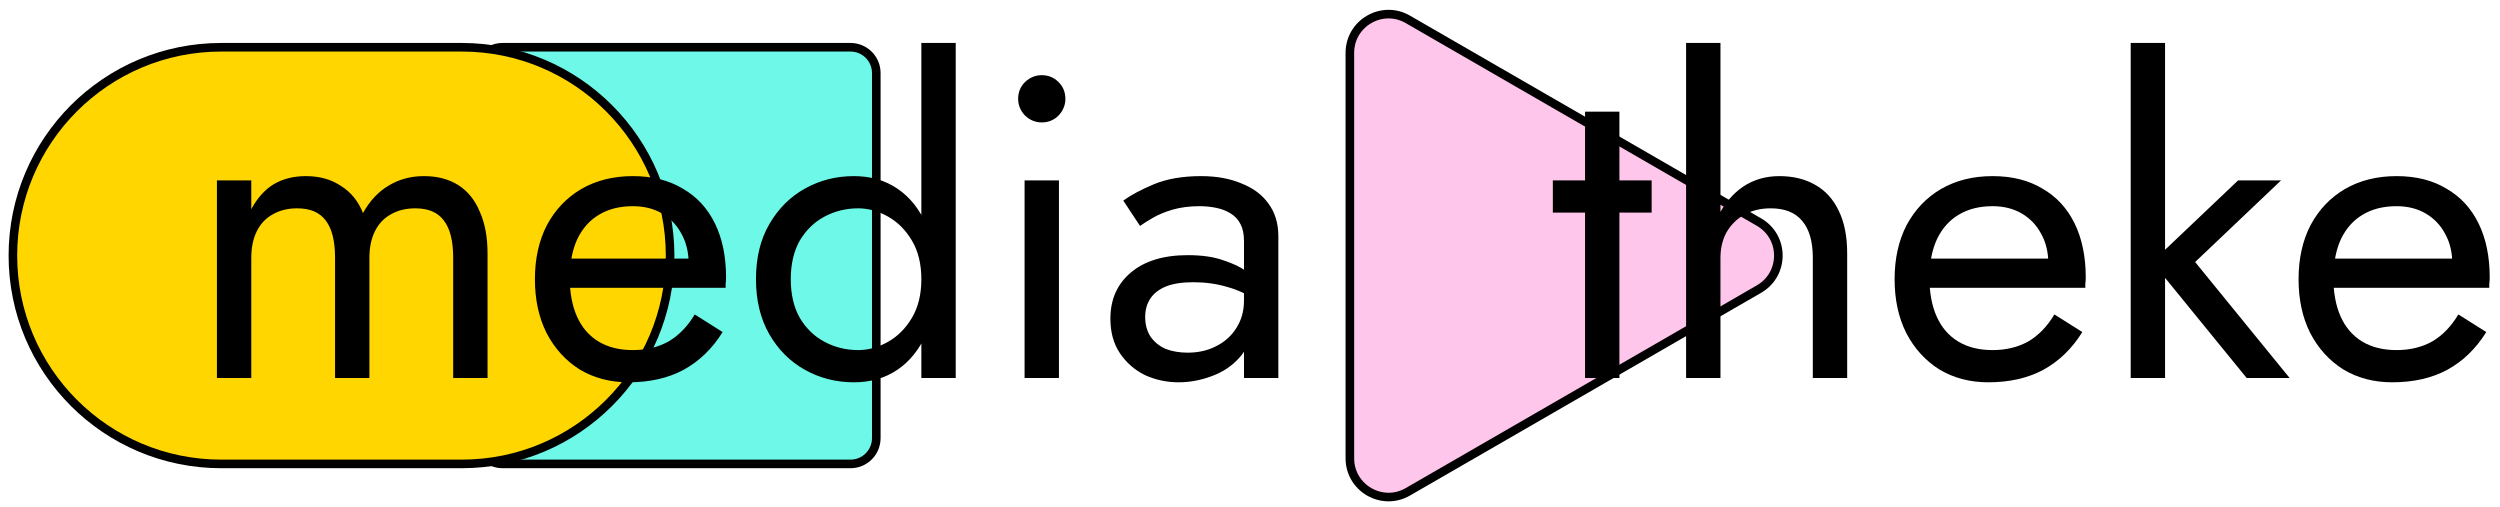
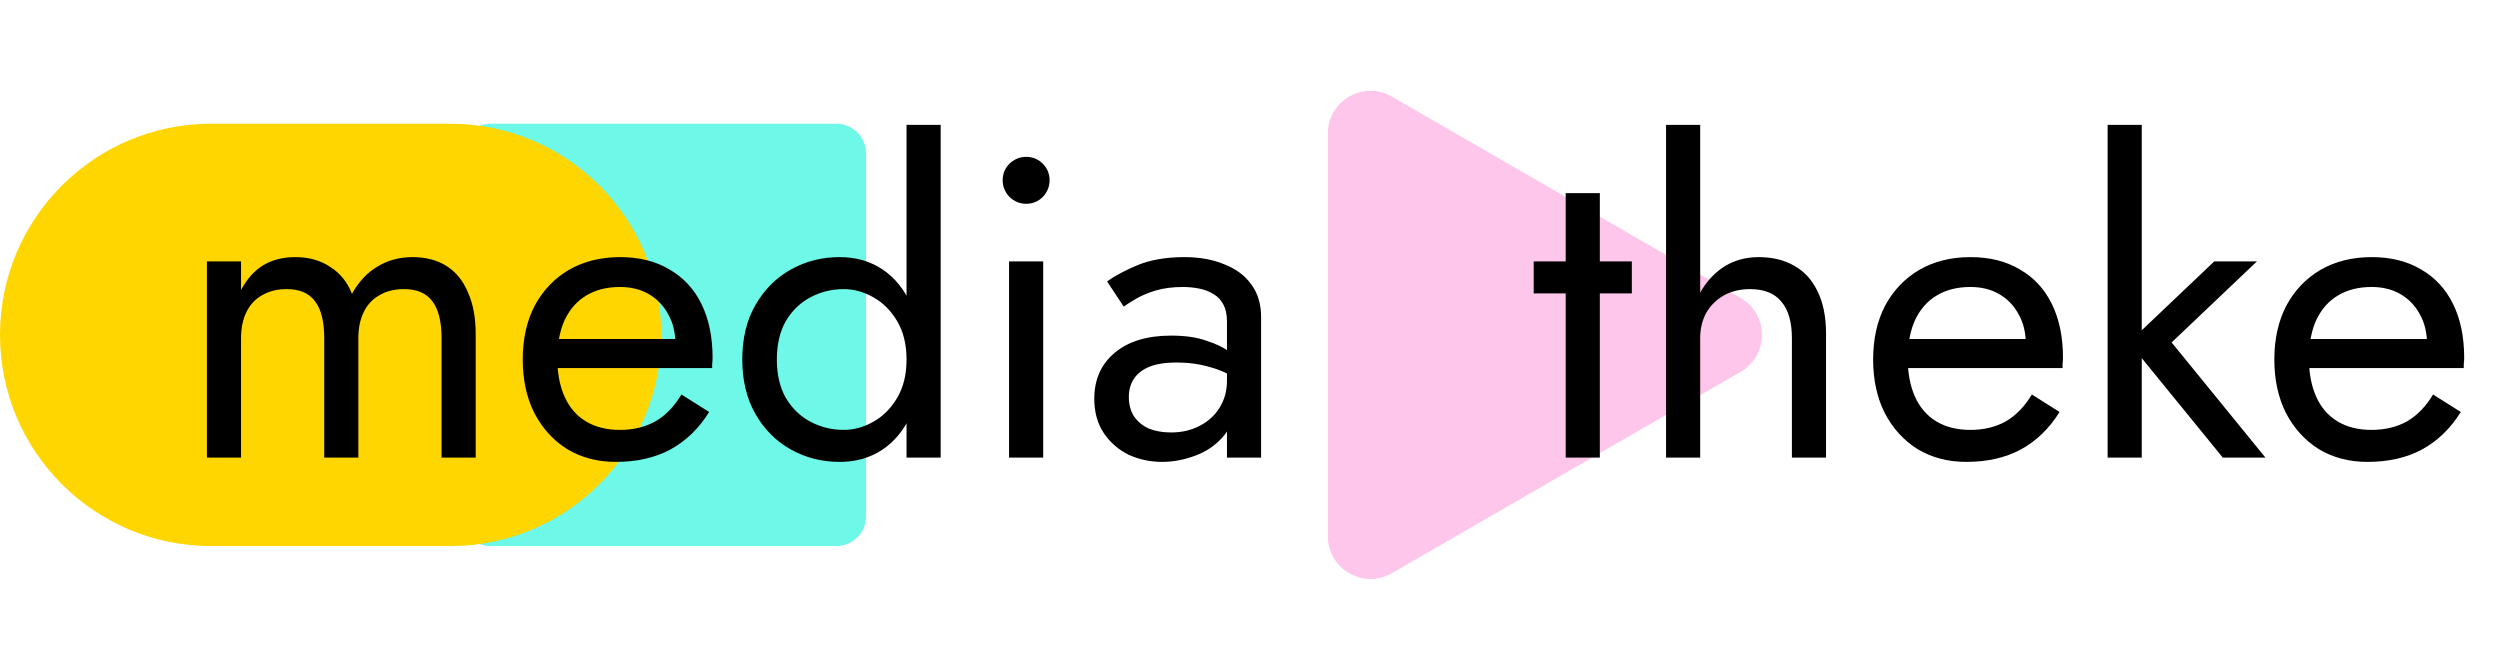
- <svg xmlns="http://www.w3.org/2000/svg" width="582" height="118">
-   <g>
-     <rect id="svg_2" stroke-width="2" stroke="black" fill="#6DF8E7" rx="6" height="97" width="93" y="11" x="111" />
-     <rect id="svg_3" stroke-width="2" stroke="black" fill="#FFD600" rx="48.5" height="97" width="153" y="11" x="3" />
-     <path id="svg_4" stroke-width="2" stroke="black" fill="#FFC6EB" d="m409.5,51.706c6,3.464 6,12.124 0,15.588l-81.75,47.199c-6,3.464 -13.5,-0.866 -13.5,-7.795l0,-94.396c0,-6.928 7.5,-11.258 13.5,-7.794l81.75,47.198z" />
-     <path id="svg_5" fill="black" d="m113.5,59l0,29l-8,0l0,-28c0,-3.933 -0.733,-6.833 -2.2,-8.7c-1.4,-1.867 -3.6,-2.8 -6.6,-2.8c-2.2,0 -4.1,0.467 -5.7,1.4c-1.6,0.867 -2.833,2.167 -3.7,3.9c-0.867,1.733 -1.3,3.8 -1.3,6.2l0,28l-8,0l0,-28c0,-3.933 -0.733,-6.833 -2.2,-8.7c-1.4,-1.867 -3.6,-2.8 -6.6,-2.8c-2.2,0 -4.1,0.467 -5.7,1.4c-1.6,0.867 -2.833,2.167 -3.7,3.9c-0.867,1.733 -1.3,3.8 -1.3,6.2l0,28l-8,0l0,-46l8,0l0,6.7c1.4,-2.6 3.133,-4.533 5.2,-5.8c2.133,-1.267 4.633,-1.9 7.5,-1.9c3.2,0 5.933,0.767 8.2,2.3c2.333,1.467 4.033,3.567 5.1,6.3c1.6,-2.867 3.6,-5 6,-6.4c2.4,-1.467 5.133,-2.2 8.2,-2.2c3.133,0 5.8,0.7 8,2.1c2.2,1.4 3.867,3.467 5,6.2c1.2,2.667 1.8,5.9 1.8,9.7zm32.827,30c-4.266,0 -8.066,-1 -11.4,-3c-3.266,-2.067 -5.833,-4.9 -7.7,-8.5c-1.8,-3.6 -2.7,-7.767 -2.7,-12.5c0,-4.8 0.934,-9 2.8,-12.6c1.934,-3.6 4.6,-6.4 8,-8.4c3.467,-2 7.467,-3 12,-3c4.534,0 8.4,0.967 11.6,2.9c3.267,1.867 5.767,4.567 7.5,8.1c1.734,3.533 2.6,7.733 2.6,12.6c0,0.467 -0.033,0.967 -0.1,1.5c0,0.467 0,0.767 0,0.9l-39.3,0l0,-6.8l33,0l-3.2,4.6c0.2,-0.333 0.4,-0.833 0.6,-1.5c0.2,-0.733 0.3,-1.333 0.3,-1.8c0,-2.733 -0.566,-5.1 -1.7,-7.1c-1.066,-2 -2.566,-3.567 -4.5,-4.7c-1.933,-1.133 -4.2,-1.7 -6.8,-1.7c-3.066,0 -5.7,0.667 -7.9,2c-2.133,1.267 -3.8,3.133 -5,5.6c-1.133,2.4 -1.733,5.367 -1.8,8.9c0,3.6 0.567,6.667 1.7,9.2c1.134,2.533 2.8,4.467 5,5.8c2.2,1.333 4.867,2 8,2c3.134,0 5.9,-0.667 8.3,-2c2.4,-1.4 4.434,-3.5 6.1,-6.3l6.5,4.1c-2.4,3.867 -5.433,6.8 -9.1,8.8c-3.6,1.933 -7.866,2.9 -12.8,2.9zm68.165,-79l8,0l0,78l-8,0l0,-78zm-38.5,55c0,-5 1.034,-9.267 3.1,-12.8c2.067,-3.6 4.834,-6.367 8.3,-8.3c3.467,-1.933 7.267,-2.9 11.4,-2.9c3.867,0 7.234,0.967 10.1,2.9c2.867,1.933 5.1,4.7 6.7,8.3c1.667,3.533 2.5,7.8 2.5,12.8c0,4.933 -0.833,9.2 -2.5,12.8c-1.6,3.6 -3.833,6.367 -6.7,8.3c-2.866,1.933 -6.233,2.9 -10.1,2.9c-4.133,0 -7.933,-0.967 -11.4,-2.9c-3.466,-1.933 -6.233,-4.7 -8.3,-8.3c-2.066,-3.6 -3.1,-7.867 -3.1,-12.8zm8.1,0c0,3.533 0.7,6.533 2.1,9c1.467,2.467 3.4,4.333 5.8,5.6c2.4,1.267 5,1.9 7.8,1.9c2.334,0 4.634,-0.633 6.9,-1.9c2.267,-1.267 4.134,-3.133 5.6,-5.6c1.467,-2.467 2.2,-5.467 2.2,-9c0,-3.533 -0.733,-6.533 -2.2,-9c-1.466,-2.467 -3.333,-4.333 -5.6,-5.6c-2.266,-1.267 -4.566,-1.9 -6.9,-1.9c-2.8,0 -5.4,0.633 -7.8,1.9c-2.4,1.267 -4.333,3.133 -5.8,5.6c-1.4,2.467 -2.1,5.467 -2.1,9zm52.931,-42c0,-1.533 0.534,-2.833 1.6,-3.9c1.134,-1.067 2.434,-1.6 3.9,-1.6c1.534,0 2.834,0.533 3.9,1.6c1.067,1.067 1.6,2.367 1.6,3.9c0,1.467 -0.533,2.767 -1.6,3.9c-1.066,1.067 -2.366,1.6 -3.9,1.6c-1.466,0 -2.766,-0.533 -3.9,-1.6c-1.066,-1.133 -1.6,-2.433 -1.6,-3.9zm1.5,19l8,0l0,46l-8,0l0,-46zm28.077,31.8c0,1.733 0.4,3.233 1.2,4.5c0.867,1.267 2.033,2.233 3.5,2.9c1.533,0.6 3.267,0.9 5.2,0.9c2.467,0 4.667,-0.5 6.6,-1.5c2,-1 3.567,-2.4 4.7,-4.2c1.2,-1.867 1.8,-4 1.8,-6.4l1.6,6c0,2.933 -0.9,5.367 -2.7,7.3c-1.733,1.933 -3.9,3.367 -6.5,4.3c-2.533,0.933 -5.067,1.4 -7.6,1.4c-2.8,0 -5.433,-0.567 -7.9,-1.7c-2.4,-1.2 -4.333,-2.9 -5.8,-5.1c-1.467,-2.2 -2.2,-4.867 -2.2,-8c0,-4.467 1.567,-8.033 4.7,-10.7c3.2,-2.733 7.633,-4.1 13.3,-4.1c3.333,0 6.1,0.4 8.3,1.2c2.267,0.733 4.067,1.6 5.4,2.6c1.333,0.933 2.233,1.7 2.7,2.3l0,4.7c-2.333,-1.6 -4.733,-2.733 -7.2,-3.4c-2.467,-0.733 -5.1,-1.1 -7.9,-1.1c-2.6,0 -4.733,0.333 -6.4,1c-1.6,0.667 -2.8,1.6 -3.6,2.8c-0.8,1.2 -1.2,2.633 -1.2,4.3zm-1.2,-21.2l-3.9,-5.9c1.733,-1.267 4.1,-2.533 7.1,-3.8c3.067,-1.267 6.733,-1.9 11,-1.9c3.6,0 6.733,0.567 9.4,1.7c2.733,1.067 4.833,2.633 6.3,4.7c1.533,2.067 2.3,4.6 2.3,7.6l0,33l-8,0l0,-31.9c0,-1.6 -0.267,-2.9 -0.8,-3.9c-0.533,-1.067 -1.3,-1.9 -2.3,-2.5c-0.933,-0.6 -2.033,-1.033 -3.3,-1.3c-1.267,-0.267 -2.6,-0.4 -4,-0.4c-2.267,0 -4.333,0.267 -6.2,0.8c-1.8,0.533 -3.333,1.167 -4.6,1.9c-1.267,0.733 -2.267,1.367 -3,1.9z" />
-     <path id="svg_6" fill="black" d="m361.5,42l23,0l0,7.5l-23,0l0,-7.5zm7.5,-16l8,0l0,62l-8,0l0,-62zm31.523,-16l0,78l-8,0l0,-78l8,0zm21.5,50c0,-3.8 -0.833,-6.667 -2.5,-8.6c-1.6,-1.933 -4.033,-2.9 -7.3,-2.9c-2.333,0 -4.4,0.5 -6.2,1.5c-1.733,1 -3.1,2.367 -4.1,4.1c-0.933,1.733 -1.4,3.7 -1.4,5.9l-2.6,0c0,-3.667 0.7,-6.9 2.1,-9.7c1.4,-2.867 3.3,-5.133 5.7,-6.8c2.467,-1.667 5.3,-2.5 8.5,-2.5c3.2,0 5.967,0.667 8.3,2c2.4,1.333 4.234,3.333 5.5,6c1.334,2.667 2,6 2,10l0,29l-8,0l0,-28zm40.84,29c-4.267,0 -8.067,-1 -11.4,-3c-3.267,-2.067 -5.834,-4.9 -7.7,-8.5c-1.8,-3.6 -2.7,-7.767 -2.7,-12.5c0,-4.8 0.933,-9 2.8,-12.6c1.933,-3.6 4.6,-6.4 8,-8.4c3.466,-2 7.466,-3 12,-3c4.533,0 8.4,0.967 11.6,2.9c3.266,1.867 5.766,4.567 7.5,8.1c1.733,3.533 2.6,7.733 2.6,12.6c0,0.467 -0.034,0.967 -0.1,1.5c0,0.467 0,0.767 0,0.9l-39.3,0l0,-6.8l33,0l-3.2,4.6c0.2,-0.333 0.4,-0.833 0.6,-1.5c0.2,-0.733 0.3,-1.333 0.3,-1.8c0,-2.733 -0.567,-5.1 -1.7,-7.1c-1.067,-2 -2.567,-3.567 -4.5,-4.7c-1.934,-1.133 -4.2,-1.7 -6.8,-1.7c-3.067,0 -5.7,0.667 -7.9,2c-2.134,1.267 -3.8,3.133 -5,5.6c-1.134,2.4 -1.734,5.367 -1.8,8.9c0,3.6 0.566,6.667 1.7,9.2c1.133,2.533 2.8,4.467 5,5.8c2.2,1.333 4.866,2 8,2c3.133,0 5.9,-0.667 8.3,-2c2.4,-1.4 4.433,-3.5 6.1,-6.3l6.5,4.1c-2.4,3.867 -5.434,6.8 -9.1,8.8c-3.6,1.933 -7.867,2.9 -12.8,2.9zm33.164,-79l8,0l0,78l-8,0l0,-78zm25,32l10,0l-20,19l22,27l-10,0l-22,-27l20,-19zm35.878,47c-4.266,0 -8.066,-1 -11.4,-3c-3.266,-2.067 -5.833,-4.9 -7.7,-8.5c-1.8,-3.6 -2.7,-7.767 -2.7,-12.5c0,-4.8 0.934,-9 2.8,-12.6c1.934,-3.6 4.6,-6.4 8,-8.4c3.467,-2 7.467,-3 12,-3c4.534,0 8.4,0.967 11.6,2.9c3.267,1.867 5.767,4.567 7.5,8.1c1.734,3.533 2.6,7.733 2.6,12.6c0,0.467 -0.033,0.967 -0.1,1.5c0,0.467 0,0.767 0,0.9l-39.3,0l0,-6.8l33,0l-3.2,4.6c0.2,-0.333 0.4,-0.833 0.6,-1.5c0.2,-0.733 0.3,-1.333 0.3,-1.8c0,-2.733 -0.566,-5.1 -1.7,-7.1c-1.066,-2 -2.566,-3.567 -4.5,-4.7c-1.933,-1.133 -4.2,-1.7 -6.8,-1.7c-3.066,0 -5.7,0.667 -7.9,2c-2.133,1.267 -3.8,3.133 -5,5.6c-1.133,2.4 -1.733,5.367 -1.8,8.9c0,3.6 0.567,6.667 1.7,9.2c1.134,2.533 2.8,4.467 5,5.8c2.2,1.333 4.867,2 8,2c3.134,0 5.9,-0.667 8.3,-2c2.4,-1.4 4.434,-3.5 6.1,-6.3l6.5,4.1c-2.4,3.867 -5.433,6.8 -9.1,8.8c-3.6,1.933 -7.866,2.9 -12.8,2.9z" />
-   </g>
+ <svg xmlns="http://www.w3.org/2000/svg" width="295" height="78" viewBox="0 0 295 78" fill="none">
+   <rect x="54.369" y="14.599" width="47.824" height="49.838" rx="3.524" fill="#6DF8E7" />
+   <rect y="14.599" width="78.029" height="49.838" rx="24.919" fill="#FFD600" />
+   <path d="M205.393 35.158C208.749 37.096 208.749 41.94 205.393 43.878L164.239 67.638C160.883 69.576 156.687 67.153 156.687 63.278L156.687 15.758C156.687 11.882 160.883 9.46 164.239 11.398L205.393 35.158Z" fill="#FFC6EB" />
+   <path d="M56.131 39.401V54H52.103V39.904C52.103 37.924 51.734 36.464 50.996 35.525C50.291 34.585 49.184 34.115 47.673 34.115C46.566 34.115 45.609 34.35 44.804 34.82C43.998 35.256 43.378 35.911 42.941 36.783C42.505 37.656 42.287 38.696 42.287 39.904V54H38.26V39.904C38.26 37.924 37.89 36.464 37.152 35.525C36.447 34.585 35.34 34.115 33.83 34.115C32.722 34.115 31.766 34.35 30.96 34.82C30.155 35.256 29.534 35.911 29.098 36.783C28.661 37.656 28.443 38.696 28.443 39.904V54H24.416V30.843H28.443V34.216C29.148 32.907 30.02 31.934 31.061 31.296C32.135 30.658 33.393 30.34 34.836 30.34C36.447 30.34 37.823 30.726 38.964 31.497C40.139 32.236 40.995 33.293 41.532 34.669C42.337 33.226 43.344 32.152 44.552 31.447C45.76 30.709 47.136 30.34 48.68 30.34C50.258 30.34 51.6 30.692 52.708 31.397C53.815 32.102 54.654 33.142 55.225 34.518C55.829 35.86 56.131 37.488 56.131 39.401ZM72.656 54.503C70.509 54.503 68.596 54 66.918 52.993C65.273 51.953 63.981 50.526 63.041 48.714C62.135 46.902 61.682 44.804 61.682 42.422C61.682 40.005 62.152 37.891 63.092 36.078C64.065 34.266 65.407 32.857 67.119 31.85C68.864 30.843 70.878 30.34 73.16 30.34C75.442 30.34 77.388 30.826 78.999 31.799C80.644 32.739 81.903 34.098 82.775 35.877C83.648 37.656 84.084 39.77 84.084 42.22C84.084 42.455 84.067 42.707 84.034 42.975C84.034 43.21 84.034 43.361 84.034 43.428H64.249V40.005H80.862L79.251 42.321C79.352 42.153 79.453 41.901 79.553 41.566C79.654 41.197 79.704 40.895 79.704 40.66C79.704 39.284 79.419 38.092 78.848 37.085C78.311 36.078 77.556 35.29 76.583 34.719C75.61 34.149 74.469 33.864 73.16 33.864C71.616 33.864 70.29 34.199 69.183 34.87C68.109 35.508 67.27 36.448 66.666 37.689C66.095 38.898 65.793 40.391 65.76 42.17C65.76 43.982 66.045 45.526 66.615 46.801C67.186 48.077 68.025 49.05 69.133 49.721C70.24 50.392 71.582 50.728 73.16 50.728C74.737 50.728 76.13 50.392 77.338 49.721C78.546 49.016 79.57 47.959 80.409 46.55L83.681 48.614C82.473 50.56 80.946 52.037 79.1 53.044C77.288 54.017 75.14 54.503 72.656 54.503ZM106.972 14.734H110.999V54H106.972V14.734ZM87.59 42.422C87.59 39.904 88.11 37.757 89.151 35.978C90.191 34.166 91.584 32.773 93.329 31.799C95.074 30.826 96.987 30.34 99.068 30.34C101.014 30.34 102.709 30.826 104.152 31.799C105.596 32.773 106.72 34.166 107.525 35.978C108.364 37.757 108.784 39.904 108.784 42.422C108.784 44.905 108.364 47.053 107.525 48.865C106.72 50.678 105.596 52.07 104.152 53.044C102.709 54.017 101.014 54.503 99.068 54.503C96.987 54.503 95.074 54.017 93.329 53.044C91.584 52.07 90.191 50.678 89.151 48.865C88.11 47.053 87.59 44.905 87.59 42.422ZM91.668 42.422C91.668 44.2 92.02 45.711 92.725 46.952C93.463 48.194 94.436 49.134 95.645 49.771C96.853 50.409 98.162 50.728 99.571 50.728C100.746 50.728 101.904 50.409 103.045 49.771C104.186 49.134 105.126 48.194 105.864 46.952C106.602 45.711 106.972 44.2 106.972 42.422C106.972 40.643 106.602 39.133 105.864 37.891C105.126 36.649 104.186 35.709 103.045 35.072C101.904 34.434 100.746 34.115 99.571 34.115C98.162 34.115 96.853 34.434 95.645 35.072C94.436 35.709 93.463 36.649 92.725 37.891C92.02 39.133 91.668 40.643 91.668 42.422ZM118.314 21.278C118.314 20.506 118.583 19.852 119.12 19.315C119.69 18.778 120.344 18.509 121.083 18.509C121.855 18.509 122.509 18.778 123.046 19.315C123.583 19.852 123.852 20.506 123.852 21.278C123.852 22.017 123.583 22.671 123.046 23.241C122.509 23.778 121.855 24.047 121.083 24.047C120.344 24.047 119.69 23.778 119.12 23.241C118.583 22.671 118.314 22.017 118.314 21.278ZM119.069 30.843H123.096V54H119.069V30.843ZM133.203 46.852C133.203 47.724 133.405 48.479 133.807 49.117C134.244 49.755 134.831 50.241 135.569 50.577C136.341 50.879 137.214 51.03 138.187 51.03C139.429 51.03 140.536 50.778 141.51 50.275C142.516 49.771 143.305 49.067 143.876 48.16C144.48 47.221 144.782 46.147 144.782 44.939L145.587 47.959C145.587 49.436 145.134 50.661 144.228 51.634C143.355 52.607 142.265 53.329 140.956 53.799C139.681 54.269 138.405 54.503 137.13 54.503C135.72 54.503 134.395 54.218 133.153 53.648C131.945 53.044 130.971 52.188 130.233 51.08C129.495 49.973 129.126 48.63 129.126 47.053C129.126 44.804 129.914 43.009 131.492 41.666C133.103 40.29 135.334 39.602 138.187 39.602C139.865 39.602 141.258 39.804 142.365 40.206C143.506 40.576 144.413 41.012 145.084 41.515C145.755 41.985 146.208 42.371 146.443 42.673V45.039C145.268 44.234 144.06 43.663 142.818 43.328C141.577 42.959 140.251 42.774 138.841 42.774C137.533 42.774 136.459 42.942 135.62 43.277C134.814 43.613 134.21 44.083 133.807 44.687C133.405 45.291 133.203 46.013 133.203 46.852ZM132.599 36.179L130.636 33.209C131.508 32.571 132.7 31.934 134.21 31.296C135.754 30.658 137.6 30.34 139.748 30.34C141.56 30.34 143.137 30.625 144.48 31.195C145.856 31.732 146.913 32.521 147.651 33.561C148.423 34.602 148.809 35.877 148.809 37.387V54H144.782V37.941C144.782 37.136 144.648 36.481 144.379 35.978C144.111 35.441 143.725 35.021 143.221 34.719C142.751 34.417 142.198 34.199 141.56 34.065C140.922 33.931 140.251 33.864 139.546 33.864C138.405 33.864 137.365 33.998 136.425 34.266C135.519 34.535 134.747 34.853 134.109 35.223C133.472 35.592 132.968 35.911 132.599 36.179Z" fill="black" />
+   <path d="M180.977 30.843H192.556V34.619H180.977V30.843ZM184.753 22.788H188.78V54H184.753V22.788ZM200.622 14.734V54H196.595V14.734H200.622ZM211.445 39.904C211.445 37.992 211.026 36.548 210.187 35.575C209.381 34.602 208.156 34.115 206.512 34.115C205.337 34.115 204.297 34.367 203.391 34.87C202.518 35.374 201.83 36.062 201.327 36.934C200.857 37.807 200.622 38.797 200.622 39.904H199.313C199.313 38.059 199.665 36.431 200.37 35.021C201.075 33.578 202.032 32.437 203.24 31.598C204.481 30.759 205.908 30.34 207.519 30.34C209.13 30.34 210.522 30.675 211.697 31.346C212.905 32.018 213.828 33.025 214.466 34.367C215.137 35.709 215.473 37.387 215.473 39.401V54H211.445V39.904ZM232.004 54.503C229.856 54.503 227.943 54 226.265 52.993C224.621 51.953 223.329 50.526 222.389 48.714C221.483 46.902 221.03 44.804 221.03 42.422C221.03 40.005 221.5 37.891 222.439 36.078C223.413 34.266 224.755 32.857 226.467 31.85C228.212 30.843 230.226 30.34 232.508 30.34C234.79 30.34 236.736 30.826 238.347 31.799C239.992 32.739 241.25 34.098 242.123 35.877C242.995 37.656 243.432 39.77 243.432 42.22C243.432 42.455 243.415 42.707 243.381 42.975C243.381 43.21 243.381 43.361 243.381 43.428H223.597V40.005H240.21L238.599 42.321C238.7 42.153 238.8 41.901 238.901 41.566C239.002 41.197 239.052 40.895 239.052 40.66C239.052 39.284 238.767 38.092 238.196 37.085C237.659 36.078 236.904 35.29 235.931 34.719C234.958 34.149 233.817 33.864 232.508 33.864C230.964 33.864 229.638 34.199 228.531 34.87C227.457 35.508 226.618 36.448 226.014 37.689C225.443 38.898 225.141 40.391 225.107 42.17C225.107 43.982 225.393 45.526 225.963 46.801C226.534 48.077 227.373 49.05 228.48 49.721C229.588 50.392 230.93 50.728 232.508 50.728C234.085 50.728 235.478 50.392 236.686 49.721C237.894 49.016 238.918 47.959 239.757 46.55L243.029 48.614C241.821 50.56 240.294 52.037 238.448 53.044C236.636 54.017 234.488 54.503 232.004 54.503ZM248.7 14.734H252.727V54H248.7V14.734ZM261.285 30.843H266.319L256.251 40.408L267.326 54H262.292L251.217 40.408L261.285 30.843ZM279.347 54.503C277.199 54.503 275.286 54 273.608 52.993C271.963 51.953 270.671 50.526 269.732 48.714C268.825 46.902 268.372 44.804 268.372 42.422C268.372 40.005 268.842 37.891 269.782 36.078C270.755 34.266 272.098 32.857 273.809 31.85C275.554 30.843 277.568 30.34 279.85 30.34C282.132 30.34 284.079 30.826 285.69 31.799C287.334 32.739 288.593 34.098 289.465 35.877C290.338 37.656 290.774 39.77 290.774 42.22C290.774 42.455 290.757 42.707 290.724 42.975C290.724 43.21 290.724 43.361 290.724 43.428H270.94V40.005H287.552L285.941 42.321C286.042 42.153 286.143 41.901 286.243 41.566C286.344 41.197 286.394 40.895 286.394 40.66C286.394 39.284 286.109 38.092 285.539 37.085C285.002 36.078 284.247 35.29 283.273 34.719C282.3 34.149 281.159 33.864 279.85 33.864C278.306 33.864 276.981 34.199 275.873 34.87C274.799 35.508 273.96 36.448 273.356 37.689C272.786 38.898 272.483 40.391 272.45 42.17C272.45 43.982 272.735 45.526 273.306 46.801C273.876 48.077 274.715 49.05 275.823 49.721C276.93 50.392 278.273 50.728 279.85 50.728C281.427 50.728 282.82 50.392 284.028 49.721C285.237 49.016 286.26 47.959 287.099 46.55L290.371 48.614C289.163 50.56 287.636 52.037 285.79 53.044C283.978 54.017 281.83 54.503 279.347 54.503Z" fill="black" />
</svg>
